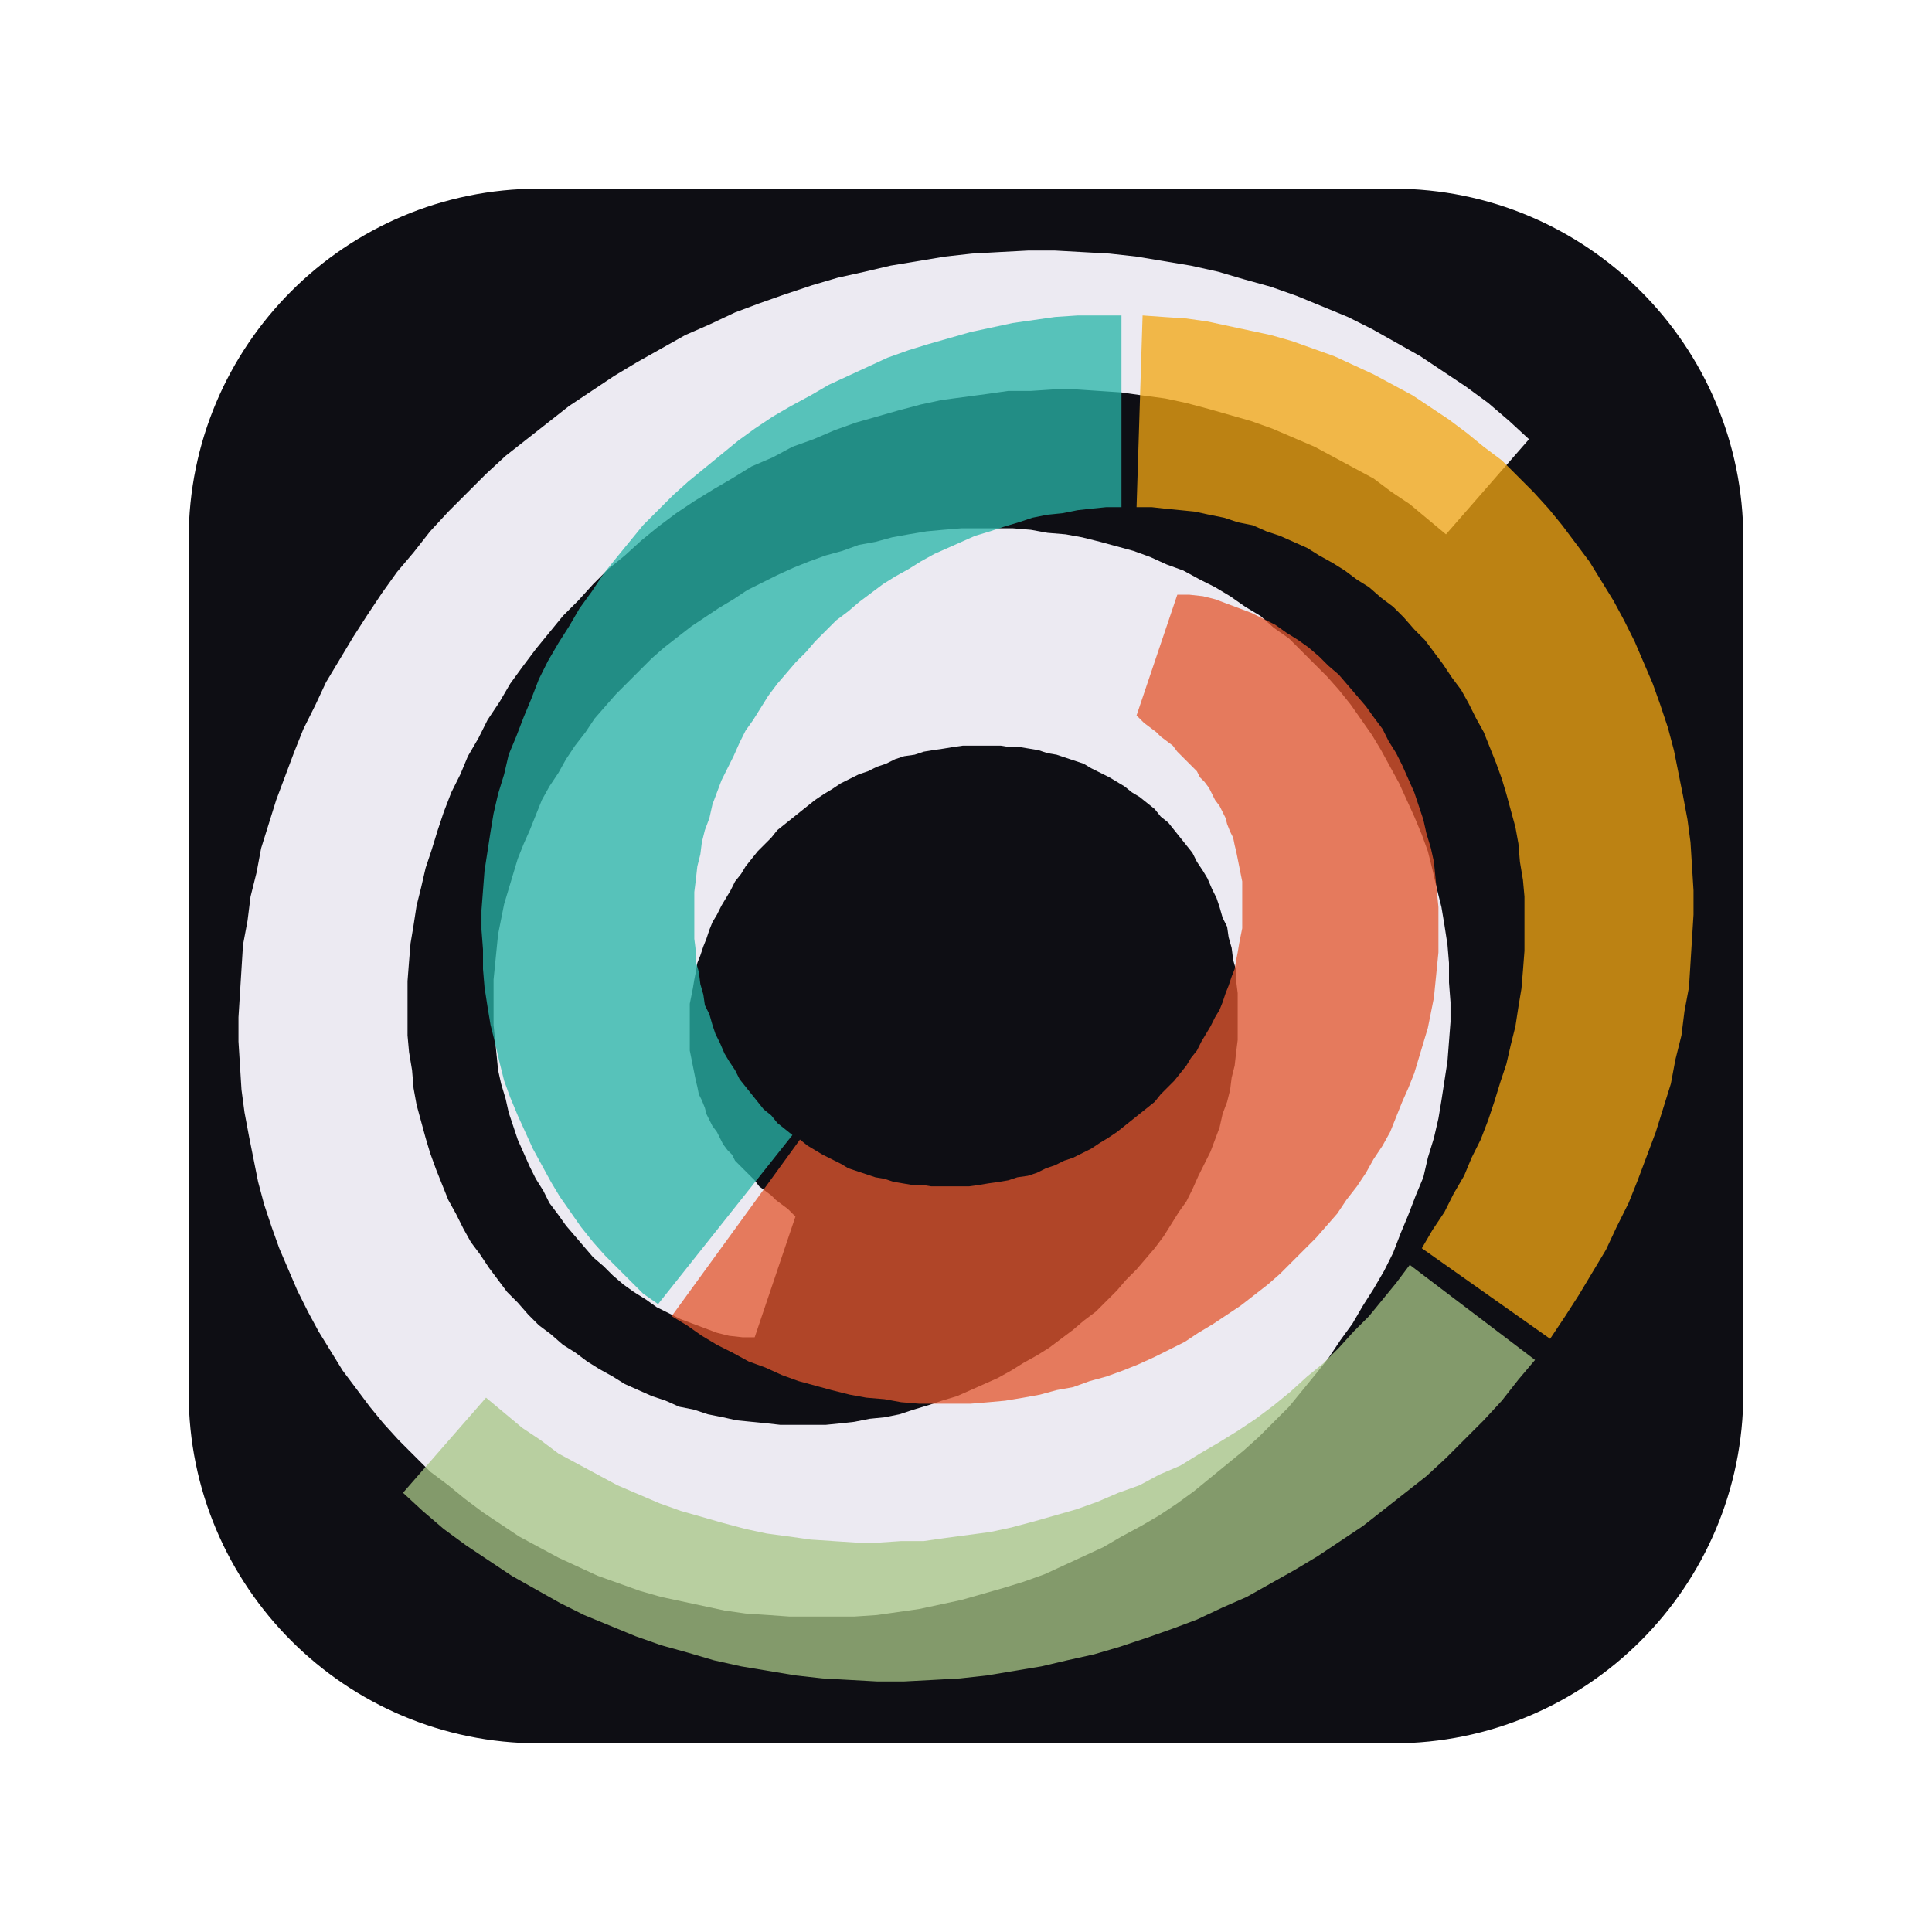
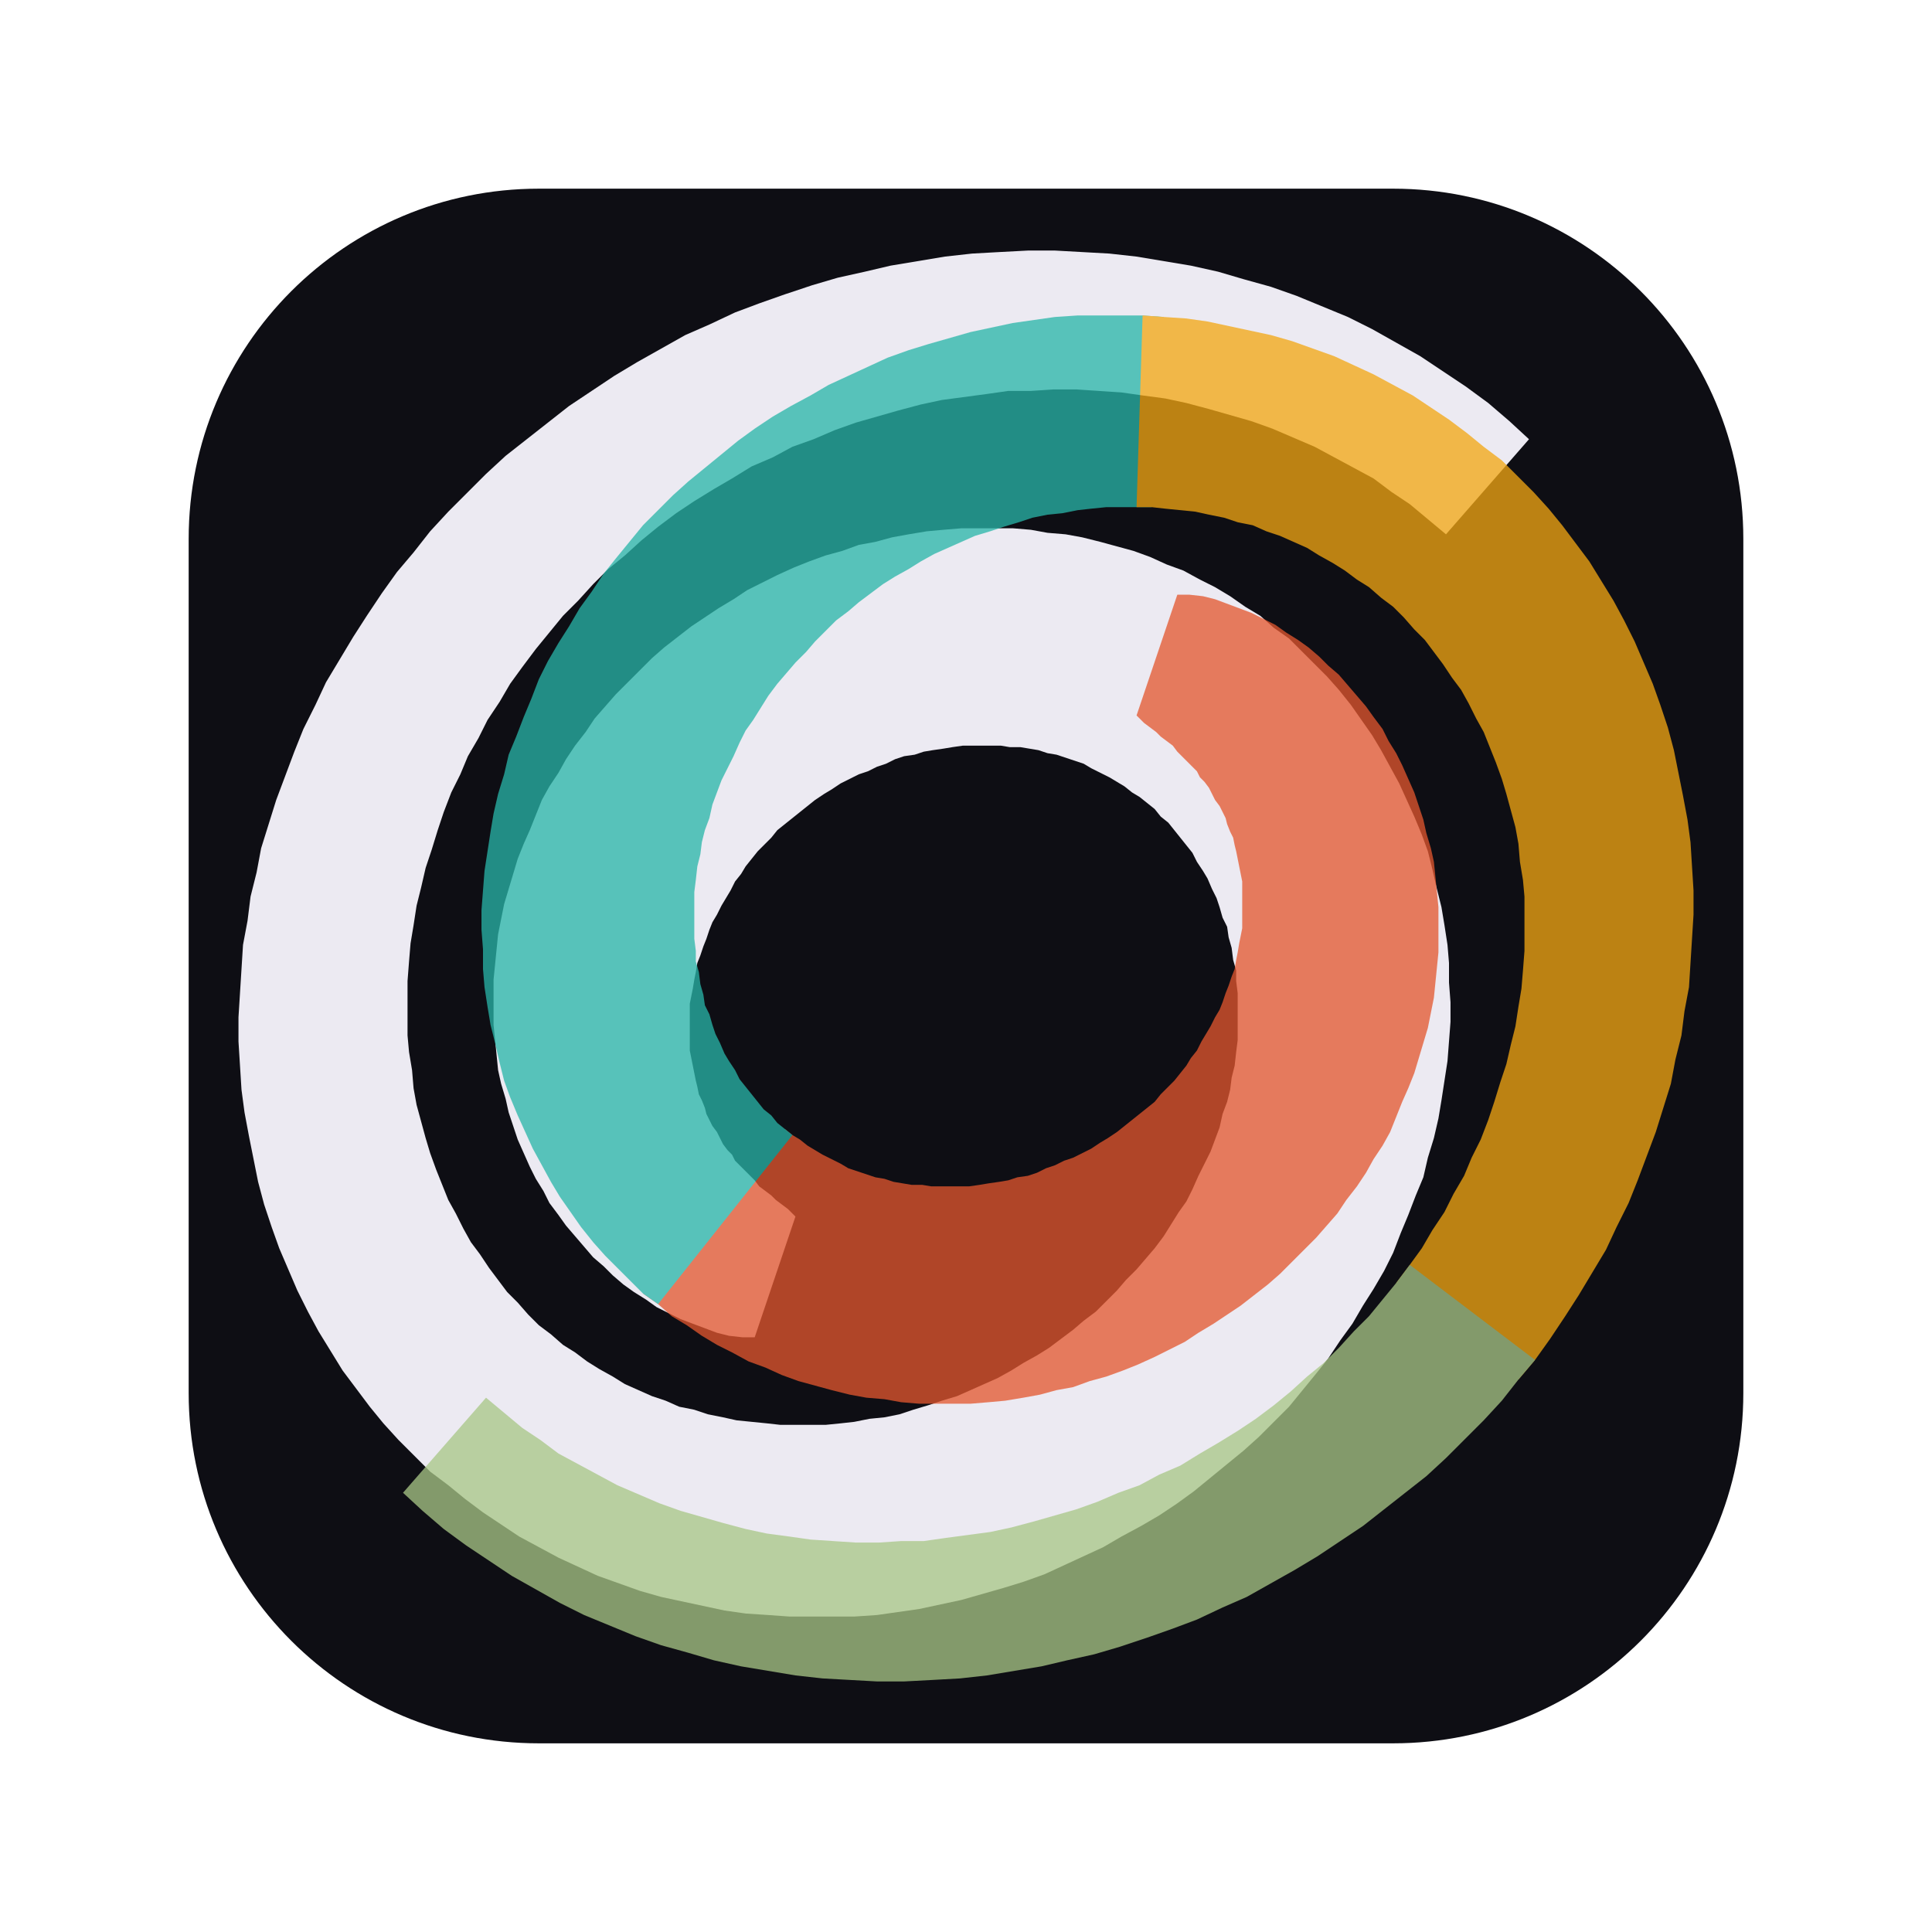
<svg xmlns="http://www.w3.org/2000/svg" viewBox="0 0 128 128" role="img" aria-label="Seriatim">
  <rect x="12.5" y="12.5" width="103" height="103" rx="23.2" ry="23.2" fill="#0e0e14" />
  <g>
    <path d="M 52.7,80.6 L 52.2,80.1 L 51.8,79.8 L 51.4,79.5 L 51.1,79.2 L 50.7,78.9 L 50.3,78.6 L 50.0,78.2 L 49.7,77.9 L 49.4,77.6 L 49.0,77.2 L 48.7,76.9 L 48.5,76.5 L 48.2,76.2 L 47.9,75.8 L 47.7,75.4 L 47.5,75.0 L 47.2,74.6 L 47.0,74.2 L 46.8,73.8 L 46.7,73.4 L 46.5,72.9 L 46.3,72.5 L 46.2,72.0 L 46.1,71.6 L 46.0,71.1 L 45.9,70.6 L 45.8,70.1 L 45.7,69.6 L 45.7,69.1 L 45.7,68.6 L 45.7,68.1 L 45.7,67.6 L 45.7,67.1 L 45.7,66.5 L 45.8,66.0 L 45.9,65.5 L 46.0,64.9 L 46.1,64.4 L 46.2,63.8 L 46.4,63.3 L 46.6,62.7 L 46.8,62.2 L 47.0,61.6 L 47.2,61.1 L 47.5,60.6 L 47.8,60.0 L 48.1,59.5 L 48.4,59.0 L 48.7,58.4 L 49.1,57.9 L 49.4,57.4 L 49.8,56.9 L 50.2,56.4 L 50.6,56.0 L 51.1,55.5 L 51.5,55.0 L 52.0,54.6 L 52.5,54.2 L 53.0,53.8 L 53.5,53.4 L 54.0,53.0 L 54.6,52.6 L 55.1,52.3 L 55.7,51.9 L 56.3,51.6 L 56.9,51.3 L 57.5,51.1 L 58.1,50.8 L 58.7,50.6 L 59.3,50.3 L 59.9,50.1 L 60.6,50.0 L 61.2,49.8 L 61.8,49.7 L 62.5,49.6 L 63.1,49.5 L 63.8,49.4 L 64.4,49.4 L 65.0,49.4 L 65.7,49.4 L 66.3,49.4 L 66.9,49.5 L 67.6,49.5 L 68.2,49.6 L 68.8,49.7 L 69.4,49.9 L 70.0,50.0 L 70.6,50.2 L 71.2,50.4 L 71.8,50.6 L 72.3,50.9 L 72.9,51.2 L 73.5,51.5 L 74.0,51.8 L 74.5,52.1 L 75.0,52.5 L 75.5,52.8 L 76.0,53.2 L 76.5,53.6 L 76.9,54.1 L 77.4,54.5 L 77.8,55.0 L 78.2,55.5 L 78.6,56.0 L 79.0,56.5 L 79.3,57.1 L 79.7,57.7 L 80.0,58.2 L 80.3,58.9 L 80.6,59.5 L 80.8,60.1 L 81.0,60.8 L 81.3,61.4 L 81.4,62.1 L 81.6,62.8 L 81.7,63.6 L 81.9,64.3 L 81.9,65.0 L 82.0,65.8 L 82.0,66.6 L 82.0,67.3 L 82.0,68.1 L 82.0,68.9 L 81.9,69.7 L 81.8,70.6 L 81.6,71.4 L 81.5,72.2 L 81.3,73.0 L 81.0,73.8 L 80.8,74.7 L 80.5,75.5 L 80.2,76.3 L 79.8,77.1 L 79.4,77.9 L 79.0,78.8 L 78.6,79.6 L 78.1,80.3 L 77.6,81.1 L 77.1,81.9 L 76.5,82.7 L 75.9,83.4 L 75.3,84.1 L 74.6,84.8 L 74.0,85.5 L 73.3,86.2 L 72.6,86.9 L 71.8,87.5 L 71.1,88.1 L 70.3,88.7 L 69.5,89.3 L 68.7,89.8 L 67.8,90.3 L 67.0,90.8 L 66.1,91.3 L 65.2,91.7 L 64.3,92.1 L 63.4,92.5 L 62.4,92.8 L 61.5,93.1 L 60.5,93.4 L 59.6,93.7 L 58.6,93.9 L 57.6,94.0 L 56.6,94.2 L 55.7,94.3 L 54.7,94.4 L 53.7,94.4 L 52.7,94.4 L 51.7,94.4 L 50.8,94.3 L 49.8,94.2 L 48.8,94.1 L 47.9,93.9 L 46.9,93.7 L 46.0,93.4 L 45.0,93.2 L 44.1,92.8 L 43.2,92.5 L 42.3,92.1 L 41.4,91.7 L 40.6,91.2 L 39.7,90.7 L 38.9,90.2 L 38.1,89.6 L 37.3,89.1 L 36.5,88.4 L 35.7,87.8 L 35.0,87.1 L 34.3,86.3 L 33.6,85.6 L 33.0,84.8 L 32.4,84.0 L 31.8,83.1 L 31.2,82.3 L 30.7,81.4 L 30.2,80.4 L 29.7,79.5 L 29.3,78.5 L 28.9,77.5 L 28.5,76.4 L 28.2,75.4 L 27.9,74.3 L 27.6,73.2 L 27.4,72.1 L 27.3,70.9 L 27.1,69.7 L 27.0,68.6 L 27.0,67.4 L 27.0,66.2 L 27.0,65.0 L 27.1,63.7 L 27.2,62.5 L 27.4,61.3 L 27.6,60.0 L 27.9,58.8 L 28.2,57.5 L 28.6,56.3 L 29.0,55.0 L 29.4,53.8 L 29.9,52.5 L 30.5,51.3 L 31.0,50.1 L 31.7,48.9 L 32.3,47.7 L 33.1,46.5 L 33.8,45.3 L 34.6,44.2 L 35.5,43.0 L 36.4,41.9 L 37.3,40.8 L 38.3,39.8 L 39.3,38.7 L 40.3,37.7 L 41.4,36.8 L 42.5,35.8 L 43.6,34.9 L 44.8,34.0 L 46.0,33.2 L 47.3,32.4 L 48.5,31.7 L 49.8,30.9 L 51.2,30.3 L 52.5,29.6 L 53.9,29.1 L 55.3,28.5 L 56.7,28.0 L 58.1,27.6 L 59.5,27.2 L 61.0,26.8 L 62.4,26.5 L 63.9,26.3 L 65.4,26.1 L 66.8,25.9 L 68.3,25.9 L 69.8,25.8 L 71.3,25.8 L 72.8,25.9 L 74.3,26.0 L 75.7,26.2 L 77.2,26.4 L 78.6,26.7 L 80.1,27.1 L 81.5,27.5 L 82.9,27.9 L 84.3,28.4 L 85.7,29.0 L 87.1,29.6 L 88.4,30.3 L 89.7,31.0 L 91.0,31.7 L 92.2,32.6 L 93.4,33.4 L 94.6,34.4 L 95.8,35.4 L 101.3,29.1 L 100.0,27.9 L 98.6,26.7 L 97.1,25.6 L 95.6,24.6 L 94.1,23.6 L 92.5,22.7 L 90.9,21.8 L 89.3,21.0 L 87.6,20.3 L 85.9,19.6 L 84.2,19.0 L 82.4,18.5 L 80.7,18.0 L 78.9,17.6 L 77.1,17.3 L 75.3,17.0 L 73.5,16.8 L 71.7,16.7 L 69.9,16.6 L 68.1,16.6 L 66.2,16.7 L 64.4,16.8 L 62.6,17.0 L 60.8,17.3 L 59.0,17.6 L 57.3,18.0 L 55.5,18.4 L 53.8,18.9 L 52.0,19.5 L 50.3,20.1 L 48.7,20.7 L 47.0,21.5 L 45.4,22.2 L 43.8,23.1 L 42.2,24.0 L 40.7,24.9 L 39.2,25.9 L 37.7,26.9 L 36.3,28.0 L 34.9,29.1 L 33.5,30.2 L 32.2,31.4 L 30.9,32.7 L 29.7,33.9 L 28.5,35.2 L 27.4,36.6 L 26.3,37.9 L 25.3,39.3 L 24.3,40.8 L 23.4,42.2 L 22.5,43.7 L 21.6,45.2 L 20.9,46.7 L 20.1,48.3 L 19.5,49.8 L 18.9,51.4 L 18.3,53.0 L 17.8,54.6 L 17.3,56.2 L 17.0,57.8 L 16.6,59.4 L 16.4,61.0 L 16.1,62.6 L 16.0,64.2 L 15.9,65.8 L 15.8,67.4 L 15.8,69.0 L 15.9,70.6 L 16.0,72.2 L 16.2,73.7 L 16.5,75.3 L 16.8,76.8 L 17.1,78.3 L 17.5,79.8 L 18.0,81.3 L 18.5,82.7 L 19.1,84.1 L 19.7,85.5 L 20.4,86.9 L 21.1,88.2 L 21.9,89.5 L 22.7,90.8 L 23.6,92.0 L 24.5,93.2 L 25.4,94.3 L 26.4,95.4 L 27.5,96.5 L 28.5,97.5 L 29.7,98.4 L 30.8,99.3 L 32.0,100.2 L 33.2,101.0 L 34.4,101.8 L 35.7,102.5 L 37.0,103.2 L 38.3,103.8 L 39.6,104.4 L 41.0,104.9 L 42.4,105.4 L 43.8,105.8 L 45.2,106.1 L 46.6,106.4 L 48.0,106.7 L 49.4,106.9 L 50.9,107.0 L 52.3,107.1 L 53.7,107.1 L 55.2,107.1 L 56.6,107.1 L 58.1,107.0 L 59.5,106.8 L 60.9,106.6 L 62.3,106.3 L 63.7,106.0 L 65.1,105.6 L 66.5,105.2 L 67.8,104.8 L 69.2,104.3 L 70.5,103.7 L 71.8,103.1 L 73.1,102.5 L 74.3,101.8 L 75.6,101.1 L 76.8,100.4 L 78.0,99.6 L 79.1,98.8 L 80.2,97.9 L 81.3,97.0 L 82.4,96.1 L 83.4,95.2 L 84.4,94.2 L 85.4,93.2 L 86.3,92.1 L 87.2,91.0 L 88.0,90.0 L 88.8,88.8 L 89.6,87.7 L 90.3,86.5 L 91.0,85.4 L 91.7,84.2 L 92.3,83.0 L 92.8,81.7 L 93.3,80.5 L 93.8,79.2 L 94.3,78.0 L 94.6,76.7 L 95.0,75.4 L 95.3,74.1 L 95.5,72.9 L 95.7,71.6 L 95.9,70.3 L 96.0,69.0 L 96.1,67.7 L 96.1,66.4 L 96.0,65.1 L 96.0,63.8 L 95.9,62.6 L 95.7,61.3 L 95.5,60.1 L 95.2,58.9 L 94.9,57.6 L 94.6,56.4 L 94.2,55.3 L 93.7,54.1 L 93.2,53.0 L 92.7,51.9 L 92.1,50.8 L 91.5,49.7 L 90.9,48.7 L 90.2,47.7 L 89.5,46.7 L 88.7,45.7 L 87.9,44.8 L 87.1,44.0 L 86.2,43.1 L 85.4,42.3 L 84.4,41.6 L 83.5,40.8 L 82.5,40.2 L 81.5,39.5 L 80.5,38.9 L 79.5,38.4 L 78.4,37.8 L 77.3,37.4 L 76.2,36.9 L 75.1,36.5 L 74.0,36.2 L 72.9,35.9 L 71.7,35.6 L 70.6,35.4 L 69.4,35.3 L 68.3,35.1 L 67.1,35.0 L 66.0,35.0 L 64.8,35.0 L 63.7,35.0 L 62.5,35.1 L 61.4,35.2 L 60.2,35.4 L 59.1,35.6 L 58.0,35.9 L 56.9,36.1 L 55.8,36.5 L 54.7,36.8 L 53.6,37.2 L 52.6,37.6 L 51.5,38.1 L 50.5,38.6 L 49.5,39.1 L 48.6,39.7 L 47.6,40.3 L 46.7,40.9 L 45.8,41.5 L 44.9,42.2 L 44.0,42.9 L 43.2,43.6 L 42.4,44.4 L 41.6,45.2 L 40.8,46.0 L 40.1,46.8 L 39.4,47.6 L 38.8,48.5 L 38.1,49.4 L 37.5,50.3 L 37.0,51.2 L 36.4,52.1 L 35.9,53.0 L 35.5,54.0 L 35.1,55.0 L 34.7,55.9 L 34.3,56.9 L 34.0,57.9 L 33.7,58.9 L 33.4,59.9 L 33.2,60.9 L 33.0,61.9 L 32.9,62.9 L 32.8,63.9 L 32.7,64.9 L 32.7,65.9 L 32.7,66.9 L 32.7,67.9 L 32.8,68.9 L 32.9,69.9 L 33.0,70.9 L 33.2,71.8 L 33.5,72.8 L 33.7,73.7 L 34.0,74.6 L 34.3,75.5 L 34.7,76.4 L 35.1,77.3 L 35.5,78.1 L 36.0,78.9 L 36.4,79.7 L 37.0,80.5 L 37.5,81.2 L 38.1,81.9 L 38.7,82.6 L 39.3,83.3 L 40.0,83.9 L 40.6,84.5 L 41.3,85.1 L 42.0,85.6 L 42.8,86.1 L 43.5,86.6 L 44.3,87.0 L 45.1,87.4 L 45.9,87.7 L 46.7,88.0 L 47.5,88.3 L 48.3,88.5 L 49.2,88.6 L 50.0,88.6" fill="#eceaf2" />
  </g>
  <g opacity="0.76">
-     <path d="M 75.3,47.4 L 75.8,47.9 L 76.2,48.2 L 76.6,48.5 L 76.9,48.8 L 77.3,49.1 L 77.7,49.4 L 78.0,49.8 L 78.3,50.1 L 78.6,50.4 L 79.0,50.8 L 79.3,51.1 L 79.5,51.5 L 79.8,51.8 L 80.1,52.2 L 80.3,52.6 L 80.5,53.0 L 80.8,53.4 L 81.0,53.8 L 81.2,54.2 L 81.3,54.6 L 81.5,55.1 L 81.7,55.5 L 81.8,56.0 L 81.9,56.4 L 82.0,56.9 L 82.1,57.4 L 82.2,57.9 L 82.3,58.4 L 82.3,58.9 L 82.3,59.4 L 82.3,59.9 L 82.3,60.4 L 82.3,60.9 L 82.3,61.5 L 82.2,62.0 L 82.1,62.5 L 82.0,63.1 L 81.9,63.6 L 81.8,64.2 L 81.6,64.7 L 81.4,65.3 L 81.2,65.8 L 81.0,66.4 L 80.8,66.9 L 80.5,67.4 L 80.2,68.0 L 79.9,68.5 L 79.6,69.0 L 79.3,69.6 L 78.9,70.1 L 78.6,70.6 L 78.2,71.1 L 77.8,71.6 L 77.4,72.0 L 76.9,72.5 L 76.5,73.0 L 76.0,73.4 L 75.5,73.8 L 75.0,74.2 L 74.5,74.6 L 74.0,75.0 L 73.4,75.4 L 72.9,75.7 L 72.3,76.1 L 71.7,76.4 L 71.1,76.7 L 70.5,76.9 L 69.9,77.2 L 69.3,77.4 L 68.7,77.7 L 68.1,77.9 L 67.4,78.0 L 66.8,78.2 L 66.2,78.3 L 65.5,78.4 L 64.9,78.5 L 64.2,78.6 L 63.6,78.6 L 63.0,78.6 L 62.3,78.6 L 61.7,78.6 L 61.1,78.5 L 60.4,78.5 L 59.8,78.4 L 59.2,78.3 L 58.6,78.1 L 58.0,78.0 L 57.4,77.8 L 56.8,77.6 L 56.2,77.4 L 55.7,77.1 L 55.1,76.8 L 54.5,76.5 L 54.0,76.2 L 53.5,75.9 L 53.0,75.5 L 44.5,87.2 L 45.5,87.8 L 46.5,88.5 L 47.5,89.1 L 48.5,89.6 L 49.6,90.2 L 50.7,90.6 L 51.8,91.1 L 52.9,91.5 L 54.0,91.8 L 55.1,92.1 L 56.3,92.4 L 57.4,92.6 L 58.6,92.7 L 59.7,92.9 L 60.9,93.0 L 62.0,93.0 L 63.2,93.0 L 64.3,93.0 L 65.5,92.9 L 66.6,92.8 L 67.8,92.6 L 68.9,92.4 L 70.0,92.1 L 71.1,91.9 L 72.2,91.5 L 73.3,91.2 L 74.4,90.8 L 75.4,90.4 L 76.5,89.9 L 77.5,89.4 L 78.5,88.9 L 79.4,88.3 L 80.4,87.7 L 81.3,87.1 L 82.2,86.5 L 83.1,85.8 L 84.0,85.1 L 84.8,84.4 L 85.6,83.6 L 86.4,82.8 L 87.2,82.0 L 87.9,81.2 L 88.6,80.4 L 89.2,79.5 L 89.9,78.6 L 90.5,77.7 L 91.0,76.8 L 91.6,75.9 L 92.1,75.0 L 92.5,74.0 L 92.9,73.0 L 93.3,72.1 L 93.7,71.1 L 94.0,70.1 L 94.3,69.1 L 94.6,68.1 L 94.8,67.1 L 95.0,66.1 L 95.1,65.1 L 95.2,64.1 L 95.3,63.1 L 95.3,62.1 L 95.3,61.1 L 95.3,60.1 L 95.2,59.1 L 95.1,58.1 L 95.0,57.1 L 94.8,56.2 L 94.5,55.2 L 94.3,54.3 L 94.0,53.4 L 93.7,52.5 L 93.3,51.6 L 92.9,50.7 L 92.5,49.9 L 92.0,49.1 L 91.6,48.3 L 91.0,47.5 L 90.5,46.8 L 89.9,46.1 L 89.3,45.4 L 88.7,44.7 L 88.0,44.1 L 87.4,43.5 L 86.7,42.9 L 86.0,42.4 L 85.2,41.9 L 84.5,41.4 L 83.7,41.0 L 82.9,40.6 L 82.1,40.3 L 81.3,40.0 L 80.5,39.7 L 79.7,39.5 L 78.8,39.4 L 78.0,39.4" fill="#e4572e" />
-     <path d="M 52.5,75.2 L 52.0,74.8 L 51.5,74.4 L 51.1,73.9 L 50.6,73.5 L 50.2,73.0 L 49.8,72.5 L 49.4,72.0 L 49.0,71.5 L 48.7,70.9 L 48.3,70.3 L 48.0,69.8 L 47.7,69.1 L 47.4,68.5 L 47.2,67.9 L 47.0,67.2 L 46.7,66.6 L 46.6,65.9 L 46.4,65.2 L 46.3,64.4 L 46.1,63.7 L 46.1,63.0 L 46.0,62.2 L 46.0,61.4 L 46.0,60.7 L 46.0,59.9 L 46.0,59.1 L 46.1,58.3 L 46.2,57.4 L 46.4,56.6 L 46.5,55.8 L 46.7,55.0 L 47.0,54.2 L 47.2,53.3 L 47.5,52.5 L 47.8,51.7 L 48.2,50.9 L 48.6,50.1 L 49.0,49.2 L 49.4,48.4 L 49.9,47.7 L 50.4,46.9 L 50.9,46.1 L 51.5,45.3 L 52.1,44.6 L 52.7,43.9 L 53.4,43.2 L 54.0,42.5 L 54.7,41.8 L 55.4,41.1 L 56.2,40.5 L 56.9,39.9 L 57.7,39.3 L 58.5,38.7 L 59.3,38.2 L 60.2,37.7 L 61.0,37.2 L 61.9,36.7 L 62.8,36.3 L 63.7,35.9 L 64.6,35.5 L 65.6,35.2 L 66.5,34.9 L 67.5,34.6 L 68.4,34.3 L 69.4,34.1 L 70.4,34.0 L 71.4,33.8 L 72.3,33.7 L 73.3,33.6 L 74.3,33.6 L 74.3,20.9 L 72.8,20.9 L 71.4,20.9 L 69.9,21.0 L 68.5,21.2 L 67.1,21.4 L 65.7,21.7 L 64.3,22.0 L 62.9,22.4 L 61.5,22.8 L 60.2,23.2 L 58.8,23.7 L 57.5,24.3 L 56.2,24.9 L 54.9,25.5 L 53.7,26.2 L 52.4,26.9 L 51.2,27.6 L 50.0,28.4 L 48.9,29.2 L 47.8,30.1 L 46.7,31.0 L 45.6,31.9 L 44.6,32.8 L 43.6,33.8 L 42.6,34.8 L 41.7,35.9 L 40.8,37.0 L 40.0,38.0 L 39.2,39.2 L 38.4,40.3 L 37.7,41.5 L 37.0,42.6 L 36.3,43.8 L 35.7,45.0 L 35.2,46.3 L 34.7,47.5 L 34.2,48.8 L 33.7,50.0 L 33.4,51.3 L 33.0,52.6 L 32.7,53.9 L 32.5,55.1 L 32.3,56.4 L 32.1,57.7 L 32.0,59.0 L 31.9,60.3 L 31.9,61.6 L 32.0,62.9 L 32.0,64.2 L 32.1,65.4 L 32.3,66.7 L 32.5,67.9 L 32.8,69.1 L 33.1,70.4 L 33.4,71.6 L 33.8,72.7 L 34.3,73.9 L 34.8,75.0 L 35.3,76.1 L 35.9,77.2 L 36.5,78.3 L 37.1,79.3 L 37.8,80.3 L 38.5,81.3 L 39.3,82.3 L 40.1,83.2 L 40.9,84.0 L 41.8,84.9 L 42.6,85.7 L 43.6,86.4" fill="#29b6a8" />
-     <path d="M 75.3,33.6 L 76.3,33.6 L 77.2,33.7 L 78.2,33.8 L 79.2,33.9 L 80.1,34.1 L 81.1,34.3 L 82.0,34.6 L 83.0,34.8 L 83.9,35.2 L 84.8,35.5 L 85.7,35.9 L 86.6,36.3 L 87.4,36.8 L 88.3,37.3 L 89.1,37.8 L 89.9,38.4 L 90.7,38.9 L 91.5,39.6 L 92.3,40.2 L 93.0,40.9 L 93.7,41.7 L 94.4,42.4 L 95.0,43.2 L 95.6,44.0 L 96.2,44.9 L 96.8,45.7 L 97.3,46.6 L 97.8,47.6 L 98.3,48.5 L 98.7,49.5 L 99.1,50.5 L 99.5,51.6 L 99.8,52.6 L 100.1,53.7 L 100.4,54.8 L 100.6,55.9 L 100.7,57.1 L 100.9,58.3 L 101.0,59.4 L 101.0,60.6 L 101.0,61.8 L 101.0,63.0 L 100.9,64.3 L 100.8,65.5 L 100.6,66.7 L 100.4,68.0 L 100.1,69.2 L 99.8,70.5 L 99.4,71.7 L 99.0,73.0 L 98.6,74.2 L 98.1,75.5 L 97.5,76.7 L 97.0,77.9 L 96.3,79.1 L 95.7,80.3 L 94.9,81.5 L 94.2,82.7 L 102.7,88.7 L 103.7,87.2 L 104.6,85.8 L 105.5,84.3 L 106.4,82.8 L 107.1,81.3 L 107.9,79.7 L 108.5,78.2 L 109.1,76.6 L 109.7,75.0 L 110.2,73.4 L 110.7,71.8 L 111.0,70.2 L 111.4,68.6 L 111.6,67.0 L 111.9,65.4 L 112.0,63.8 L 112.1,62.2 L 112.2,60.6 L 112.2,59.0 L 112.1,57.4 L 112.0,55.8 L 111.8,54.3 L 111.5,52.7 L 111.2,51.2 L 110.9,49.7 L 110.5,48.2 L 110.0,46.7 L 109.5,45.3 L 108.9,43.9 L 108.3,42.5 L 107.6,41.1 L 106.9,39.8 L 106.1,38.5 L 105.3,37.2 L 104.4,36.0 L 103.5,34.8 L 102.6,33.7 L 101.6,32.6 L 100.5,31.5 L 99.5,30.5 L 98.3,29.6 L 97.2,28.7 L 96.0,27.8 L 94.8,27.0 L 93.6,26.2 L 92.3,25.5 L 91.0,24.8 L 89.7,24.2 L 88.4,23.6 L 87.0,23.1 L 85.6,22.6 L 84.2,22.2 L 82.8,21.9 L 81.4,21.6 L 80.0,21.3 L 78.6,21.1 L 77.1,21.0 L 75.7,20.9" fill="#f3a712" />
+     <path d="M 75.3,47.4 L 75.8,47.9 L 76.2,48.2 L 76.6,48.5 L 76.9,48.8 L 77.3,49.1 L 77.7,49.4 L 78.0,49.8 L 78.3,50.1 L 78.6,50.4 L 79.0,50.8 L 79.3,51.1 L 79.5,51.5 L 79.8,51.8 L 80.1,52.2 L 80.3,52.6 L 80.5,53.0 L 80.8,53.4 L 81.0,53.8 L 81.2,54.2 L 81.3,54.6 L 81.5,55.1 L 81.7,55.5 L 81.8,56.0 L 81.9,56.4 L 82.0,56.9 L 82.1,57.4 L 82.2,57.9 L 82.3,58.4 L 82.3,58.9 L 82.3,59.4 L 82.3,59.9 L 82.3,60.4 L 82.3,60.9 L 82.3,61.5 L 82.2,62.0 L 82.1,62.5 L 82.0,63.1 L 81.9,63.6 L 81.8,64.2 L 81.6,64.7 L 81.4,65.3 L 81.2,65.8 L 81.0,66.4 L 80.8,66.9 L 80.5,67.4 L 80.2,68.0 L 79.9,68.5 L 79.6,69.0 L 79.3,69.6 L 78.9,70.1 L 78.6,70.6 L 78.2,71.1 L 77.8,71.6 L 77.4,72.0 L 76.9,72.5 L 76.5,73.0 L 76.0,73.4 L 75.5,73.8 L 75.0,74.2 L 74.5,74.6 L 74.0,75.0 L 73.4,75.4 L 72.9,75.7 L 72.3,76.1 L 71.7,76.4 L 71.1,76.7 L 70.5,76.9 L 69.9,77.2 L 69.3,77.4 L 68.7,77.7 L 68.1,77.9 L 67.4,78.0 L 66.8,78.2 L 66.2,78.3 L 65.5,78.4 L 64.9,78.5 L 64.2,78.6 L 63.6,78.6 L 63.0,78.6 L 62.3,78.6 L 61.7,78.6 L 61.1,78.5 L 60.4,78.5 L 59.8,78.4 L 59.2,78.3 L 58.6,78.1 L 58.0,78.0 L 57.4,77.8 L 56.8,77.6 L 56.2,77.4 L 55.7,77.1 L 55.1,76.8 L 54.5,76.5 L 54.0,76.2 L 53.5,75.9 L 53.0,75.5 L 52.5,75.2 L 52.0,74.8 L 42.6,85.7 L 43.6,86.4 L 44.5,87.2 L 45.5,87.8 L 46.5,88.5 L 47.5,89.1 L 48.5,89.6 L 49.6,90.2 L 50.7,90.6 L 51.8,91.1 L 52.9,91.5 L 54.0,91.8 L 55.1,92.1 L 56.3,92.4 L 57.4,92.6 L 58.6,92.7 L 59.7,92.9 L 60.9,93.0 L 62.0,93.0 L 63.2,93.0 L 64.3,93.0 L 65.5,92.9 L 66.6,92.8 L 67.8,92.6 L 68.9,92.4 L 70.0,92.1 L 71.1,91.9 L 72.2,91.5 L 73.3,91.2 L 74.4,90.8 L 75.4,90.4 L 76.5,89.9 L 77.5,89.4 L 78.5,88.9 L 79.4,88.3 L 80.4,87.7 L 81.3,87.1 L 82.2,86.5 L 83.1,85.8 L 84.0,85.1 L 84.8,84.4 L 85.6,83.6 L 86.4,82.8 L 87.2,82.0 L 87.9,81.2 L 88.6,80.4 L 89.2,79.5 L 89.9,78.6 L 90.5,77.7 L 91.0,76.8 L 91.6,75.9 L 92.1,75.0 L 92.5,74.0 L 92.9,73.0 L 93.3,72.1 L 93.7,71.1 L 94.0,70.1 L 94.3,69.1 L 94.6,68.1 L 94.8,67.1 L 95.0,66.1 L 95.1,65.1 L 95.2,64.1 L 95.3,63.1 L 95.3,62.1 L 95.3,61.1 L 95.3,60.1 L 95.2,59.1 L 95.1,58.1 L 95.0,57.1 L 94.8,56.2 L 94.5,55.2 L 94.3,54.3 L 94.0,53.4 L 93.7,52.5 L 93.3,51.6 L 92.9,50.7 L 92.5,49.9 L 92.0,49.1 L 91.6,48.3 L 91.0,47.5 L 90.5,46.8 L 89.9,46.1 L 89.3,45.4 L 88.7,44.7 L 88.0,44.1 L 87.4,43.5 L 86.7,42.9 L 86.0,42.4 L 85.2,41.9 L 84.5,41.4 L 83.7,41.0 L 82.9,40.6 L 82.1,40.3 L 81.3,40.0 L 80.5,39.7 L 79.7,39.5 L 78.8,39.4 L 78.0,39.4" fill="#e4572e" />
+     <path d="M 52.5,75.2 L 52.0,74.8 L 51.5,74.4 L 51.1,73.9 L 50.6,73.5 L 50.2,73.0 L 49.8,72.5 L 49.4,72.0 L 49.0,71.5 L 48.7,70.9 L 48.3,70.3 L 48.0,69.8 L 47.7,69.1 L 47.4,68.5 L 47.2,67.9 L 47.0,67.2 L 46.7,66.6 L 46.6,65.9 L 46.4,65.2 L 46.3,64.4 L 46.1,63.7 L 46.1,63.0 L 46.0,62.2 L 46.0,61.4 L 46.0,60.7 L 46.0,59.9 L 46.0,59.1 L 46.1,58.3 L 46.2,57.4 L 46.4,56.6 L 46.5,55.8 L 46.7,55.0 L 47.0,54.2 L 47.2,53.3 L 47.5,52.5 L 47.8,51.7 L 48.2,50.9 L 48.6,50.1 L 49.0,49.2 L 49.4,48.4 L 49.9,47.7 L 50.4,46.9 L 50.9,46.1 L 51.5,45.3 L 52.1,44.6 L 52.7,43.9 L 53.4,43.2 L 54.0,42.5 L 54.7,41.8 L 55.4,41.1 L 56.2,40.5 L 56.9,39.9 L 57.7,39.3 L 58.5,38.7 L 59.3,38.2 L 60.2,37.7 L 61.0,37.2 L 61.9,36.7 L 62.8,36.3 L 63.7,35.9 L 64.6,35.5 L 65.6,35.2 L 66.5,34.9 L 67.5,34.6 L 68.4,34.3 L 69.4,34.1 L 70.4,34.0 L 71.4,33.8 L 72.3,33.7 L 73.3,33.6 L 74.3,33.6 L 75.3,33.6 L 76.3,33.6 L 77.1,21.0 L 75.7,20.9 L 74.3,20.9 L 72.8,20.9 L 71.4,20.9 L 69.9,21.0 L 68.5,21.2 L 67.1,21.4 L 65.7,21.7 L 64.3,22.0 L 62.9,22.4 L 61.5,22.8 L 60.2,23.2 L 58.8,23.7 L 57.5,24.3 L 56.2,24.9 L 54.9,25.5 L 53.7,26.2 L 52.4,26.9 L 51.2,27.6 L 50.0,28.4 L 48.9,29.2 L 47.8,30.1 L 46.7,31.0 L 45.6,31.9 L 44.6,32.8 L 43.6,33.8 L 42.6,34.8 L 41.7,35.9 L 40.8,37.0 L 40.0,38.0 L 39.2,39.2 L 38.4,40.3 L 37.7,41.5 L 37.0,42.6 L 36.3,43.8 L 35.7,45.0 L 35.2,46.3 L 34.7,47.5 L 34.2,48.8 L 33.7,50.0 L 33.4,51.3 L 33.0,52.6 L 32.7,53.9 L 32.5,55.1 L 32.3,56.4 L 32.1,57.7 L 32.0,59.0 L 31.9,60.3 L 31.9,61.6 L 32.0,62.9 L 32.0,64.2 L 32.1,65.4 L 32.3,66.7 L 32.5,67.9 L 32.8,69.1 L 33.1,70.4 L 33.4,71.6 L 33.8,72.7 L 34.3,73.9 L 34.8,75.0 L 35.3,76.1 L 35.9,77.2 L 36.5,78.3 L 37.1,79.3 L 37.8,80.3 L 38.5,81.3 L 39.3,82.3 L 40.1,83.2 L 40.9,84.0 L 41.8,84.9 L 42.6,85.7 L 43.6,86.4" fill="#29b6a8" />
+     <path d="M 75.3,33.6 L 76.3,33.6 L 77.2,33.7 L 78.2,33.8 L 79.2,33.9 L 80.1,34.1 L 81.1,34.3 L 82.0,34.6 L 83.0,34.8 L 83.9,35.2 L 84.8,35.5 L 85.7,35.9 L 86.6,36.3 L 87.4,36.8 L 88.3,37.3 L 89.1,37.8 L 89.9,38.4 L 90.7,38.9 L 91.5,39.6 L 92.3,40.2 L 93.0,40.9 L 93.7,41.7 L 94.4,42.4 L 95.0,43.2 L 95.6,44.0 L 96.2,44.9 L 96.8,45.7 L 97.3,46.6 L 97.8,47.6 L 98.3,48.5 L 98.7,49.5 L 99.1,50.5 L 99.5,51.6 L 99.8,52.6 L 100.1,53.7 L 100.4,54.8 L 100.6,55.9 L 100.7,57.1 L 100.9,58.3 L 101.0,59.4 L 101.0,60.6 L 101.0,61.8 L 101.0,63.0 L 100.9,64.3 L 100.8,65.5 L 100.6,66.7 L 100.4,68.0 L 100.1,69.2 L 99.8,70.5 L 99.4,71.7 L 99.0,73.0 L 98.6,74.2 L 98.1,75.5 L 97.5,76.7 L 97.0,77.9 L 96.3,79.1 L 95.7,80.3 L 94.9,81.5 L 94.2,82.7 L 93.4,83.8 L 92.5,85.0 L 100.6,91.4 L 101.7,90.1 L 102.7,88.7 L 103.7,87.2 L 104.6,85.8 L 105.5,84.3 L 106.4,82.8 L 107.1,81.3 L 107.9,79.7 L 108.5,78.2 L 109.1,76.6 L 109.7,75.0 L 110.2,73.4 L 110.7,71.8 L 111.0,70.2 L 111.4,68.6 L 111.6,67.0 L 111.9,65.4 L 112.0,63.8 L 112.1,62.2 L 112.2,60.6 L 112.2,59.0 L 112.1,57.4 L 112.0,55.8 L 111.8,54.3 L 111.5,52.7 L 111.2,51.2 L 110.9,49.7 L 110.5,48.2 L 110.0,46.7 L 109.5,45.3 L 108.9,43.9 L 108.3,42.5 L 107.6,41.1 L 106.9,39.8 L 106.1,38.5 L 105.3,37.2 L 104.4,36.0 L 103.5,34.8 L 102.6,33.7 L 101.6,32.6 L 100.5,31.5 L 99.5,30.5 L 98.3,29.6 L 97.2,28.7 L 96.0,27.8 L 94.8,27.0 L 93.6,26.2 L 92.3,25.5 L 91.0,24.8 L 89.7,24.2 L 88.4,23.6 L 87.0,23.1 L 85.6,22.6 L 84.2,22.2 L 82.8,21.9 L 81.4,21.6 L 80.0,21.3 L 78.6,21.1 L 77.1,21.0 L 75.7,20.9" fill="#f3a712" />
    <path d="M 93.4,83.8 L 92.5,85.0 L 91.6,86.1 L 90.7,87.2 L 89.7,88.2 L 88.7,89.3 L 87.7,90.3 L 86.6,91.2 L 85.5,92.2 L 84.4,93.1 L 83.2,94.0 L 82.0,94.8 L 80.7,95.6 L 79.5,96.3 L 78.2,97.1 L 76.8,97.7 L 75.5,98.4 L 74.1,98.9 L 72.7,99.5 L 71.3,100.0 L 69.9,100.4 L 68.5,100.8 L 67.0,101.2 L 65.6,101.5 L 64.1,101.7 L 62.6,101.9 L 61.2,102.1 L 59.7,102.1 L 58.2,102.2 L 56.7,102.2 L 55.2,102.1 L 53.7,102.0 L 52.3,101.8 L 50.8,101.6 L 49.4,101.3 L 47.9,100.9 L 46.5,100.5 L 45.1,100.1 L 43.7,99.6 L 42.3,99.0 L 40.9,98.4 L 39.6,97.7 L 38.3,97.0 L 37.0,96.3 L 35.8,95.4 L 34.6,94.6 L 33.4,93.6 L 32.2,92.6 L 26.7,98.9 L 28.0,100.1 L 29.4,101.3 L 30.9,102.4 L 32.4,103.4 L 33.9,104.4 L 35.5,105.3 L 37.1,106.2 L 38.7,107.0 L 40.4,107.7 L 42.1,108.4 L 43.8,109.0 L 45.6,109.5 L 47.3,110.0 L 49.1,110.4 L 50.9,110.7 L 52.7,111.0 L 54.5,111.2 L 56.3,111.3 L 58.1,111.4 L 59.9,111.4 L 61.8,111.3 L 63.6,111.2 L 65.4,111.0 L 67.2,110.7 L 69.0,110.4 L 70.7,110.0 L 72.5,109.6 L 74.2,109.1 L 76.0,108.5 L 77.7,107.9 L 79.3,107.3 L 81.0,106.5 L 82.6,105.8 L 84.2,104.9 L 85.8,104.0 L 87.3,103.1 L 88.8,102.1 L 90.3,101.1 L 91.7,100.0 L 93.1,98.9 L 94.5,97.8 L 95.8,96.6 L 97.1,95.3 L 98.3,94.1 L 99.5,92.8 L 100.6,91.4 L 101.7,90.1" fill="#a8c686" />
  </g>
</svg>
